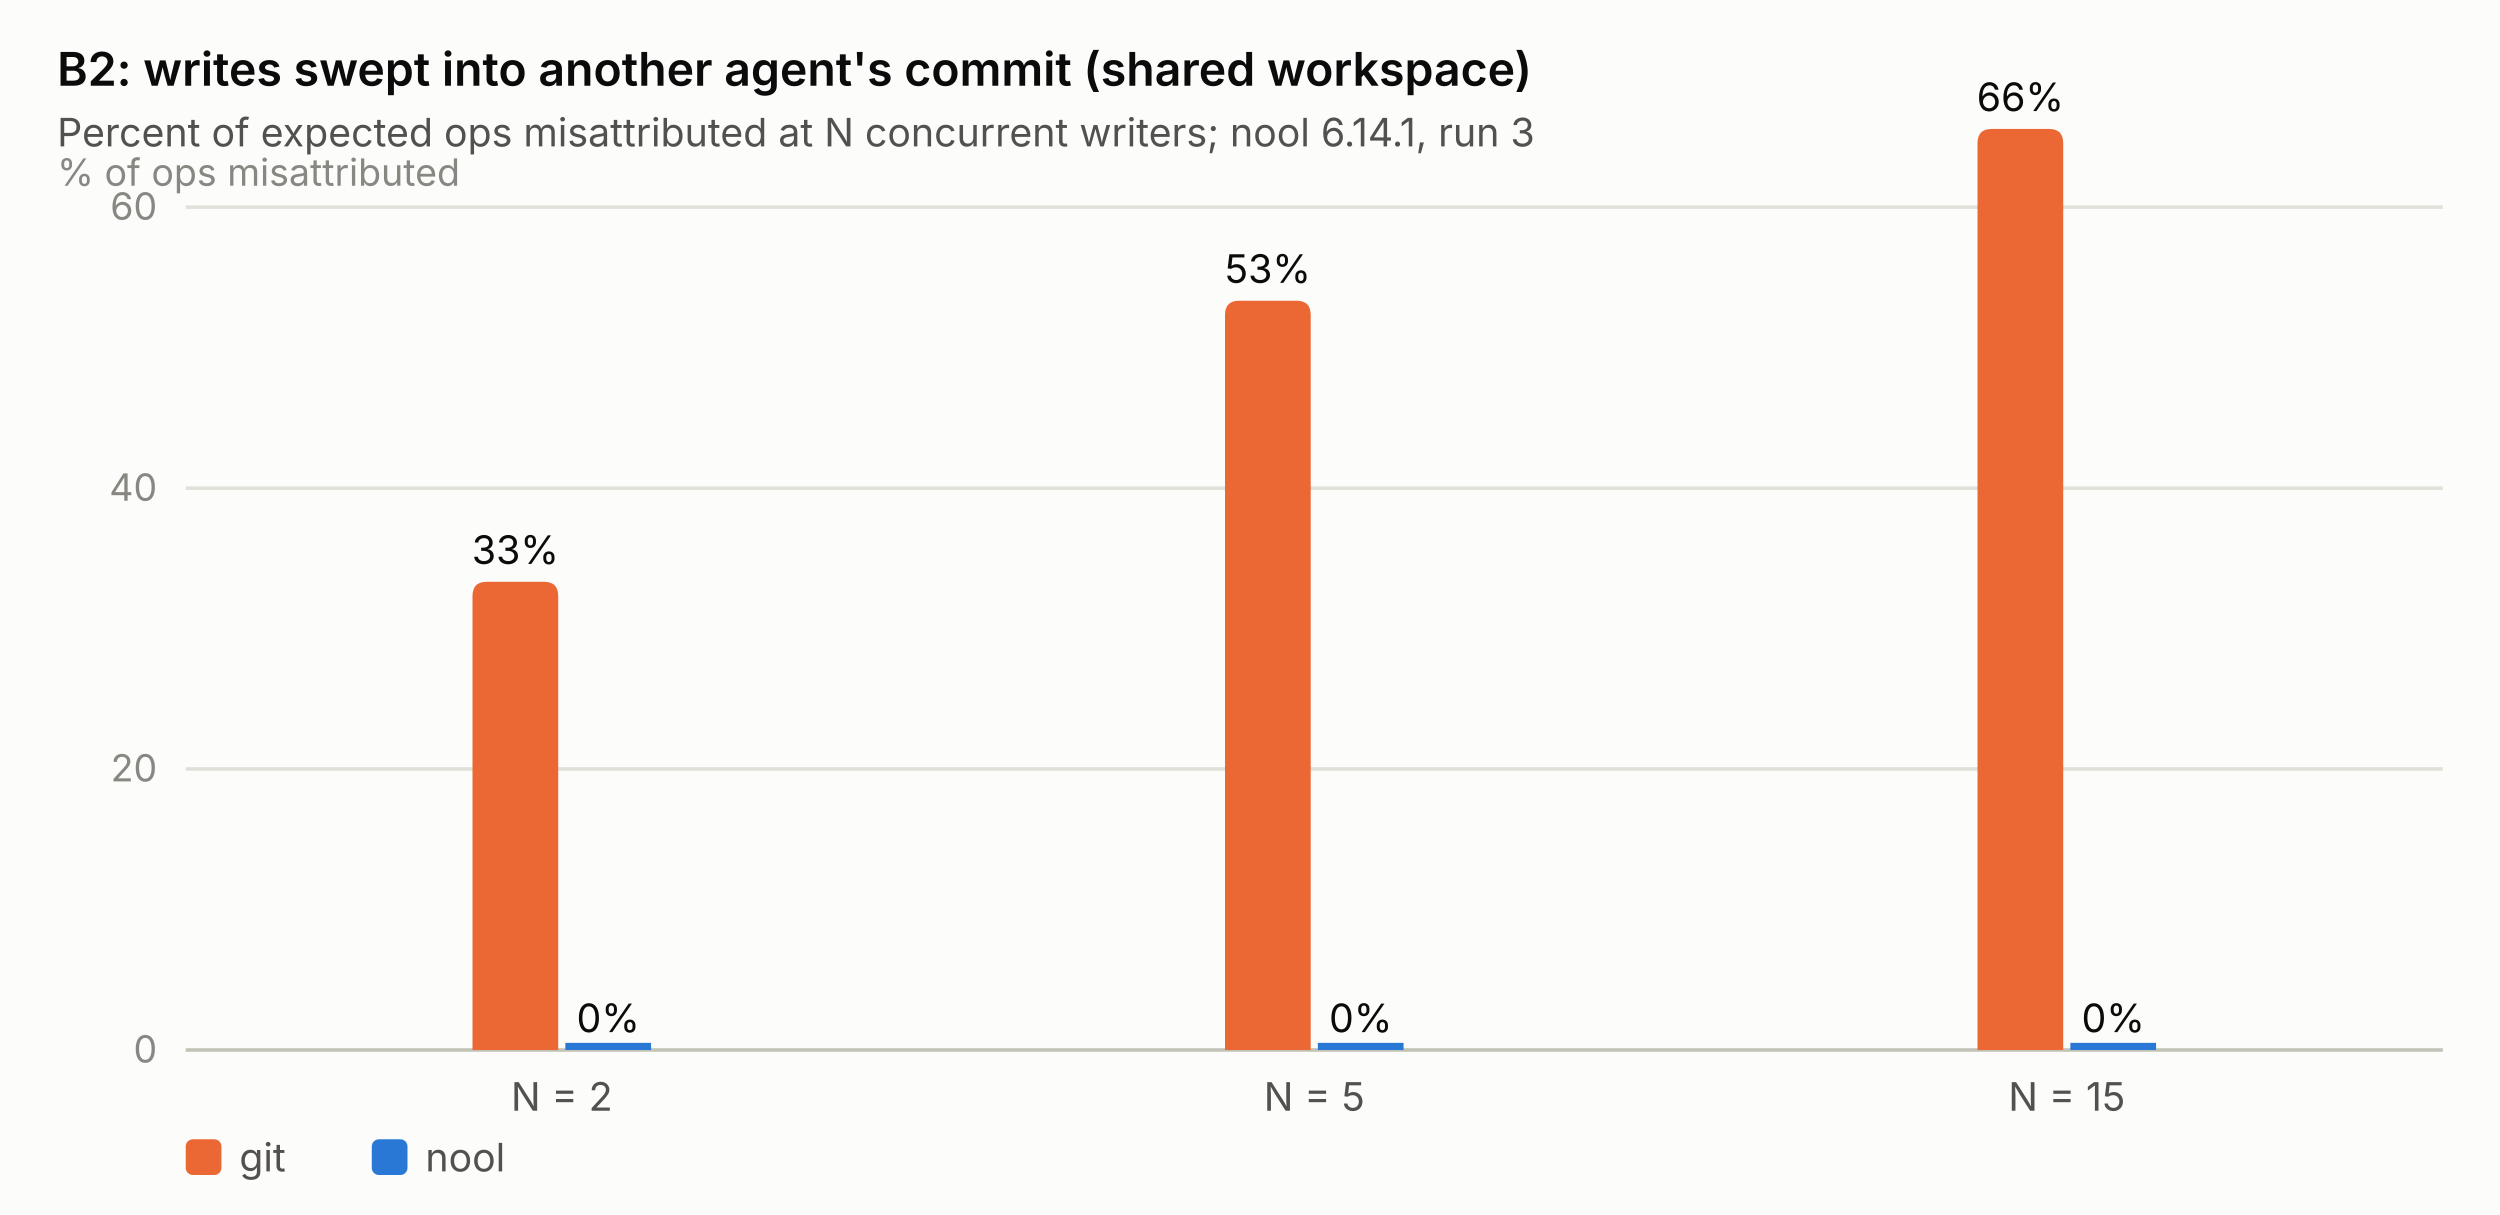
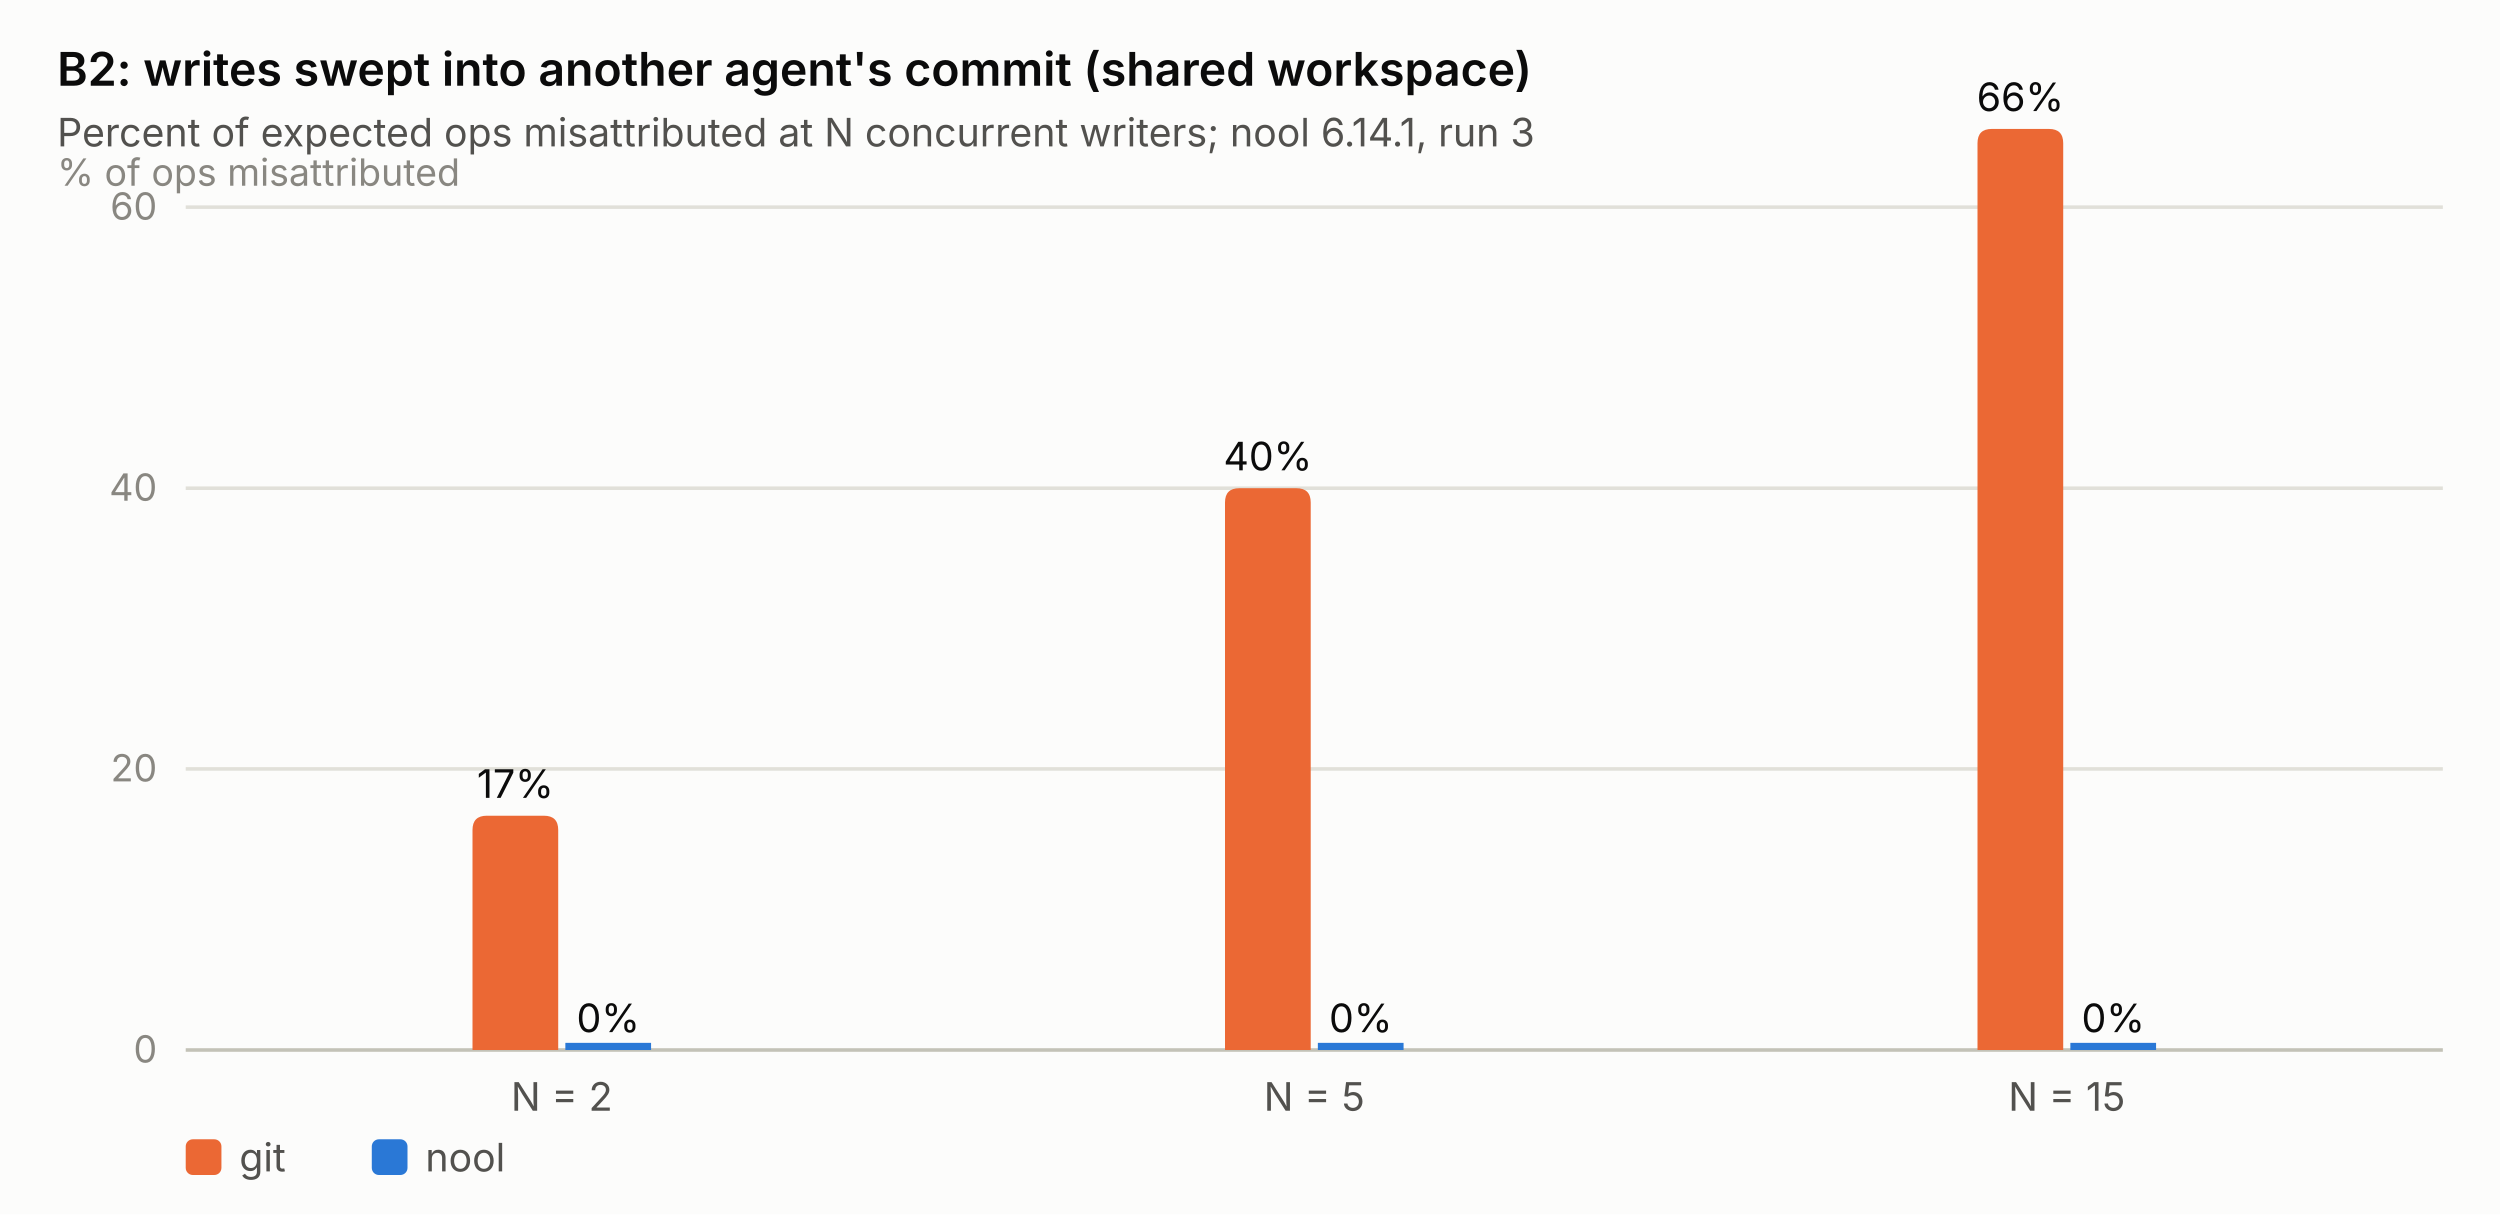
<svg xmlns="http://www.w3.org/2000/svg" width="700" height="340" viewBox="0 0 700 340" font-family="system-ui, -apple-system, 'Segoe UI', sans-serif">
  <rect width="700" height="340" fill="#fcfcfb" />
  <text x="16.0" y="24.0" font-size="13" fill="#0b0b0b" text-anchor="start" font-weight="600">B2: writes swept into another agent's commit (shared workspace)</text>
  <text x="16.0" y="41.0" font-size="11" fill="#52514e" text-anchor="start" font-weight="normal">Percent of expected ops misattributed at N concurrent writers; nool 6.14.1, run 3</text>
  <text x="44.0" y="297.5" font-size="10.5" fill="#898781" text-anchor="end" font-weight="normal">0</text>
  <line x1="52.0" y1="215.3" x2="684.0" y2="215.3" stroke="#e1e0d9" stroke-width="1" />
  <text x="44.0" y="218.8" font-size="10.5" fill="#898781" text-anchor="end" font-weight="normal">20</text>
  <line x1="52.0" y1="136.7" x2="684.0" y2="136.7" stroke="#e1e0d9" stroke-width="1" />
  <text x="44.0" y="140.2" font-size="10.5" fill="#898781" text-anchor="end" font-weight="normal">40</text>
  <line x1="52.0" y1="58.0" x2="684.0" y2="58.0" stroke="#e1e0d9" stroke-width="1" />
  <text x="44.0" y="61.5" font-size="10.5" fill="#898781" text-anchor="end" font-weight="normal">60</text>
  <line x1="52.0" y1="294.0" x2="684.0" y2="294.0" stroke="#c3c2b7" stroke-width="1" />
  <text x="16.0" y="52.0" font-size="10.5" fill="#898781" text-anchor="start" font-weight="normal">% of ops misattributed</text>
-   <path d="M 132.3 294.0 L 132.3 166.9 Q 132.3 162.9 136.3 162.9 L 152.3 162.9 Q 156.3 162.9 156.3 166.9 L 156.3 294.0 Z" fill="#eb6834" />
-   <text x="144.3" y="157.9" font-size="11" fill="#0b0b0b" text-anchor="middle" font-weight="normal">33%</text>
+   <path d="M 132.3 294.0 L 132.3 232.4 Q 132.3 228.4 136.3 228.4 L 152.3 228.4 Q 156.3 228.4 156.3 232.4 L 156.3 294.0 Z" fill="#eb6834" />
+   <text x="144.3" y="223.4" font-size="11" fill="#0b0b0b" text-anchor="middle" font-weight="normal">17%</text>
  <rect x="158.3" y="292.0" width="24.0" height="2" fill="#2a78d6" />
  <text x="170.3" y="289.0" font-size="11" fill="#0b0b0b" text-anchor="middle" font-weight="normal">0%</text>
  <text x="157.3" y="311.0" font-size="11" fill="#52514e" text-anchor="middle" font-weight="normal">N = 2</text>
-   <path d="M 343.0 294.0 L 343.0 88.2 Q 343.0 84.2 347.0 84.2 L 363.0 84.2 Q 367.0 84.2 367.0 88.2 L 367.0 294.0 Z" fill="#eb6834" />
-   <text x="355.0" y="79.2" font-size="11" fill="#0b0b0b" text-anchor="middle" font-weight="normal">53%</text>
+   <path d="M 343.0 294.0 L 343.0 140.7 Q 343.0 136.7 347.0 136.7 L 363.0 136.7 Q 367.0 136.7 367.0 140.7 L 367.0 294.0 Z" fill="#eb6834" />
+   <text x="355.0" y="131.7" font-size="11" fill="#0b0b0b" text-anchor="middle" font-weight="normal">40%</text>
  <rect x="369.0" y="292.0" width="24.0" height="2" fill="#2a78d6" />
  <text x="381.0" y="289.0" font-size="11" fill="#0b0b0b" text-anchor="middle" font-weight="normal">0%</text>
  <text x="368.0" y="311.0" font-size="11" fill="#52514e" text-anchor="middle" font-weight="normal">N = 5</text>
  <path d="M 553.7 294.0 L 553.7 40.1 Q 553.7 36.1 557.7 36.1 L 573.7 36.1 Q 577.7 36.1 577.7 40.1 L 577.7 294.0 Z" fill="#eb6834" />
  <text x="565.7" y="31.1" font-size="11" fill="#0b0b0b" text-anchor="middle" font-weight="normal">66%</text>
  <rect x="579.7" y="292.0" width="24.0" height="2" fill="#2a78d6" />
  <text x="591.7" y="289.0" font-size="11" fill="#0b0b0b" text-anchor="middle" font-weight="normal">0%</text>
  <text x="578.7" y="311.0" font-size="11" fill="#52514e" text-anchor="middle" font-weight="normal">N = 15</text>
  <rect x="52.0" y="319.0" width="10" height="10" rx="2" fill="#eb6834" />
  <text x="67.0" y="328.0" font-size="11" fill="#52514e" text-anchor="start" font-weight="normal">git</text>
  <rect x="104.1" y="319.0" width="10" height="10" rx="2" fill="#2a78d6" />
  <text x="119.1" y="328.0" font-size="11" fill="#52514e" text-anchor="start" font-weight="normal">nool</text>
</svg>
